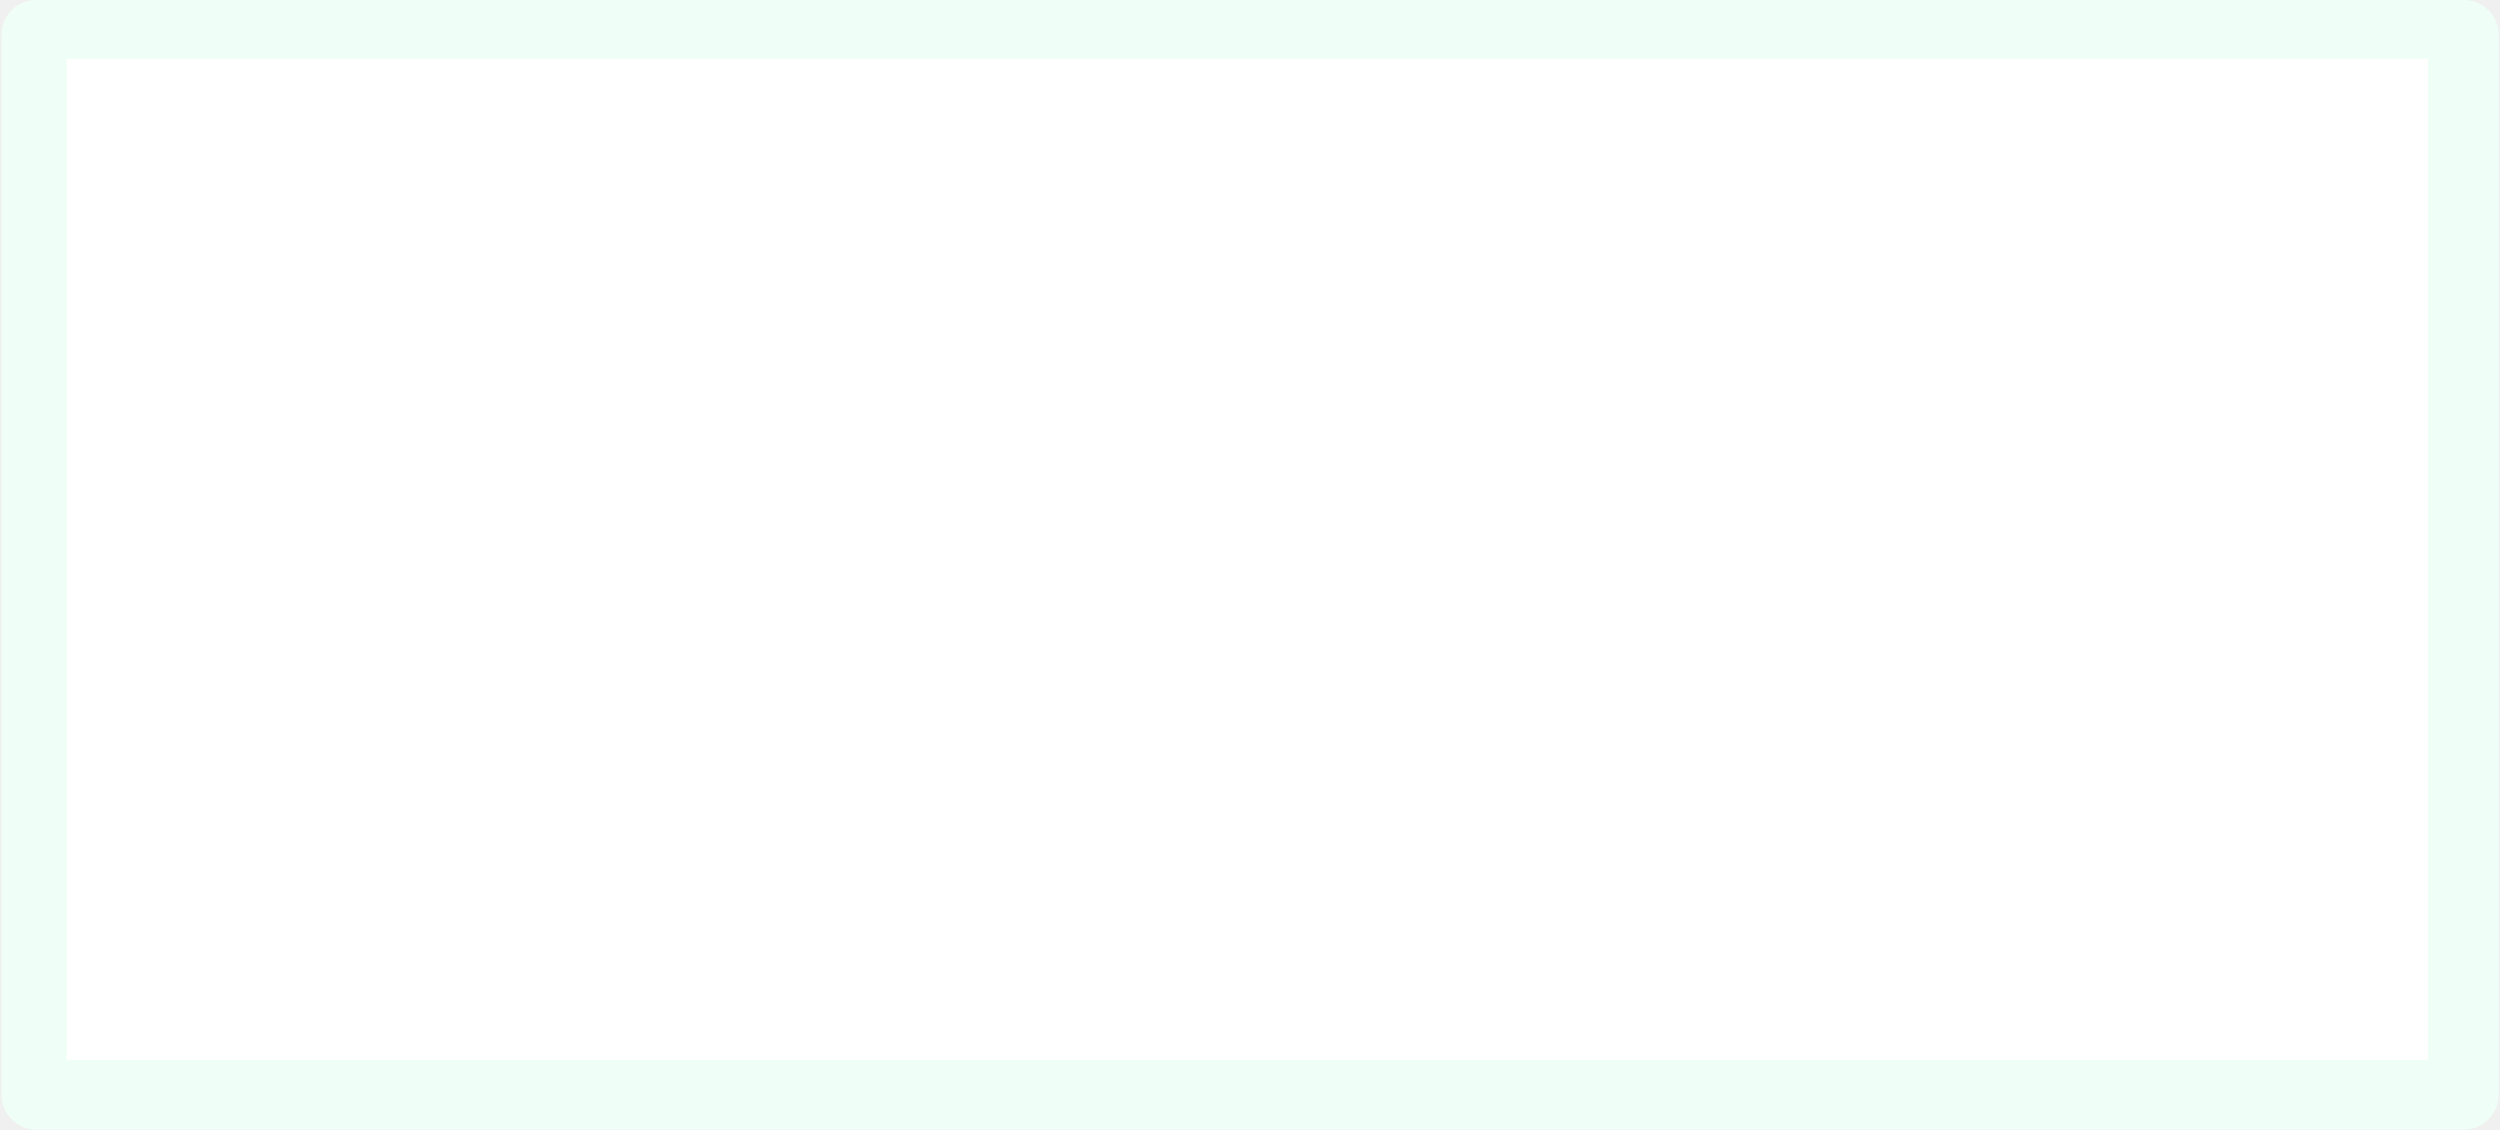
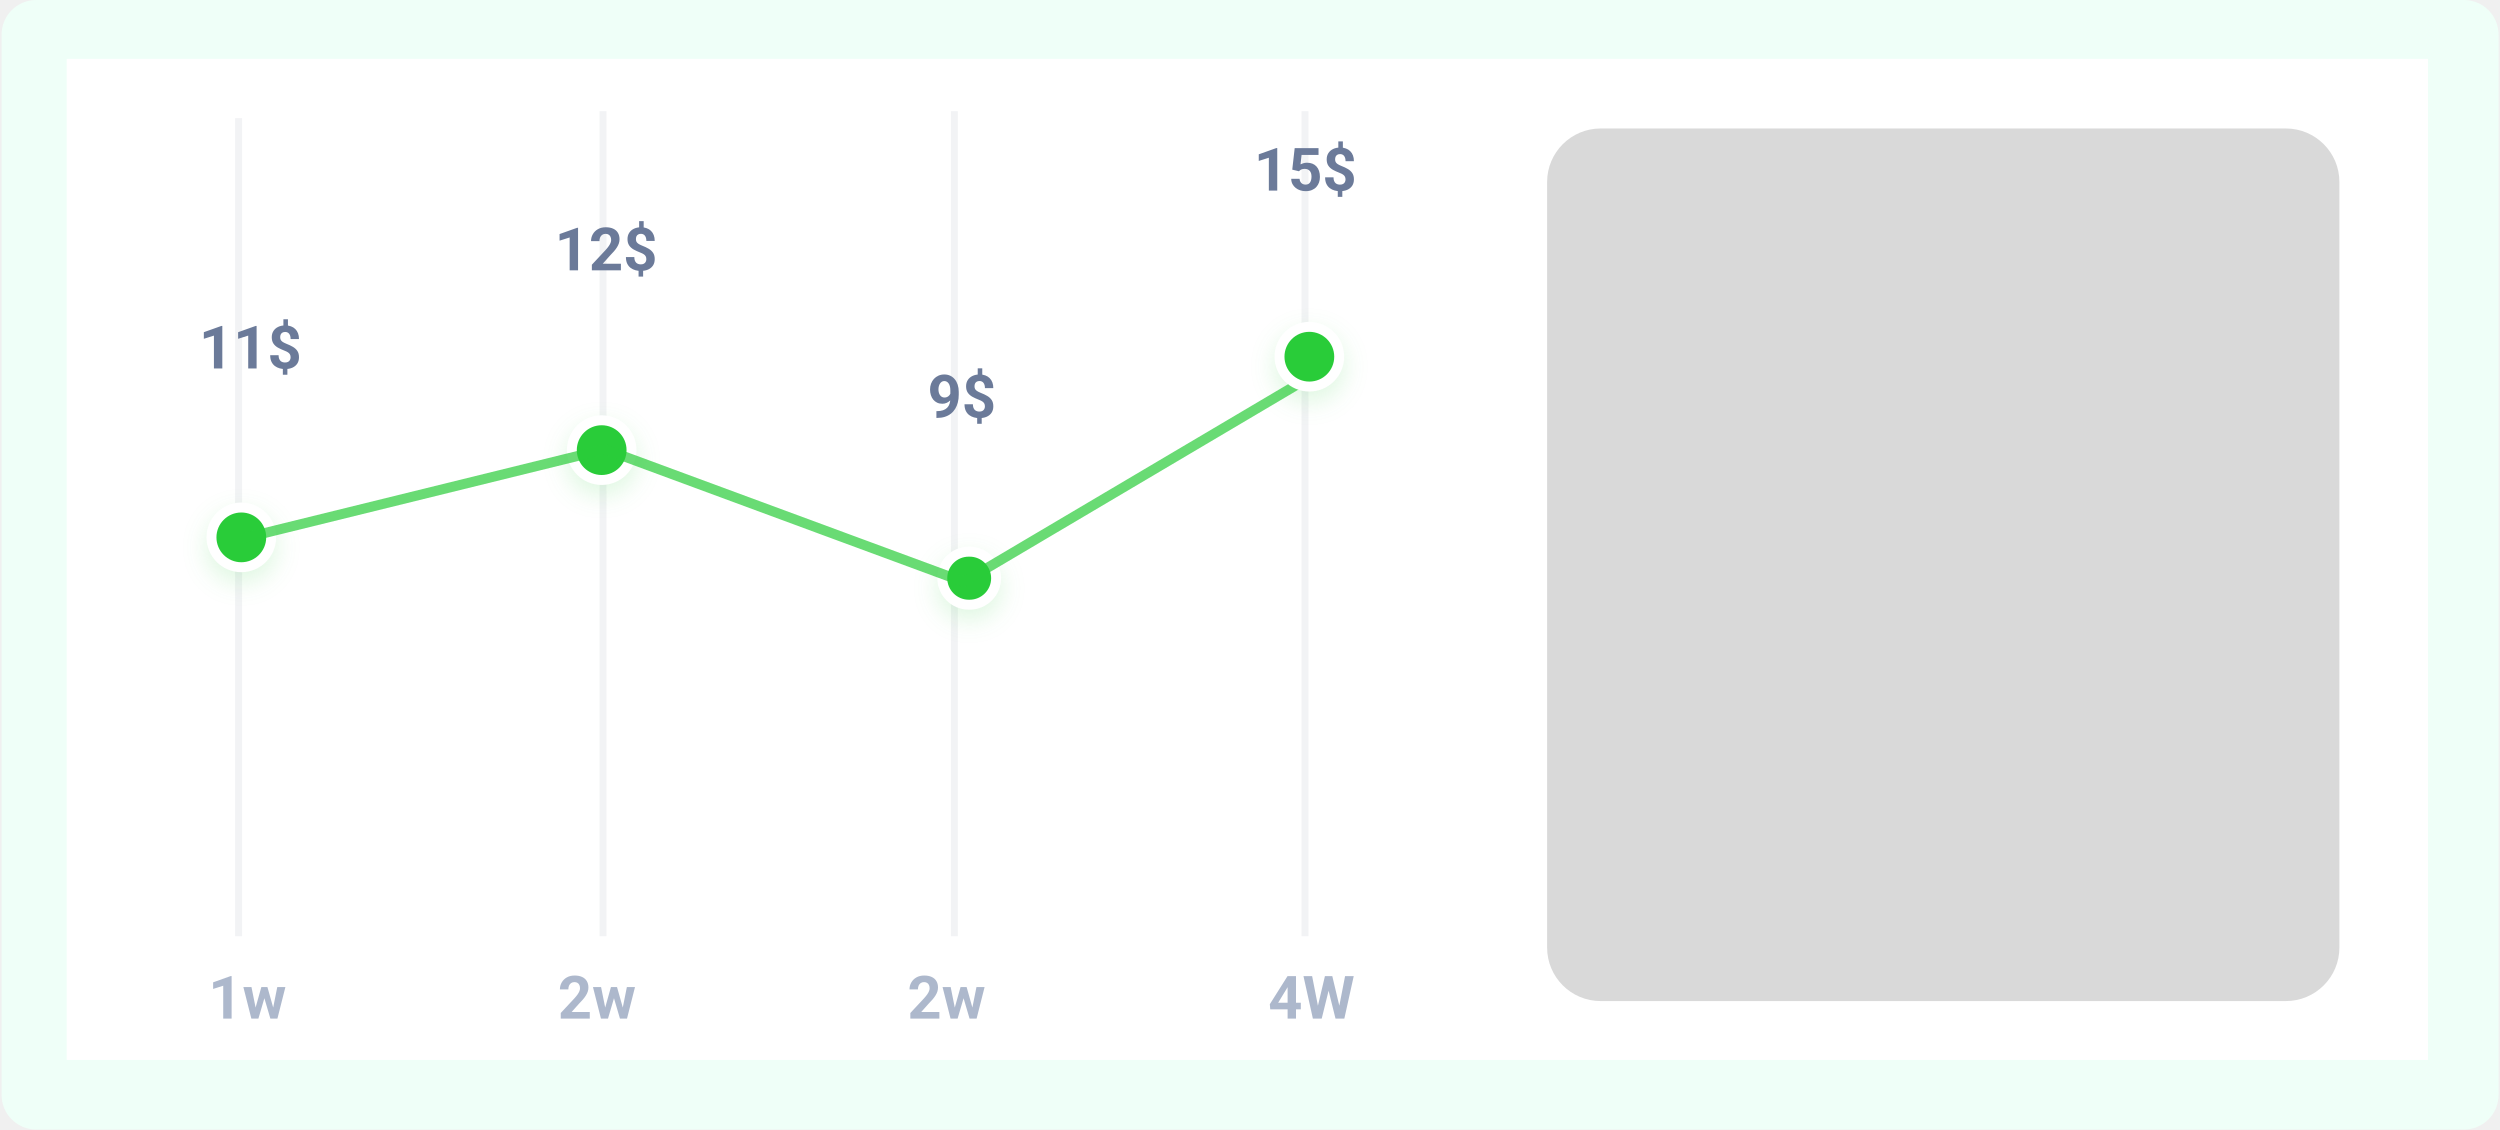
<svg xmlns="http://www.w3.org/2000/svg" width="467" height="211" viewBox="0 0 467 211" fill="none">
  <rect x="0.294" width="466.44" height="211" rx="6.475" fill="#EFFFF8" />
  <rect x="12.462" y="11" width="441.09" height="187" fill="white" />
+   <rect width="1.295" height="152.821" transform="translate(43.9202 22.0657)" fill="#F2F3F5" />
+   <path d="M41.529 60.882V68.827H39.961V62.69L38.077 63.289V62.053L41.361 60.882H41.529ZM47.934 60.882V68.827H46.365V62.69L44.481 63.289V62.053L47.765 60.882H47.934ZM53.788 59.64V61.246H52.938V59.64H53.788ZM53.684 68.533V69.998H52.835V68.533H53.684ZM54.284 66.747C54.284 66.54 54.245 66.364 54.169 66.219C54.097 66.073 53.977 65.945 53.81 65.832C53.646 65.719 53.425 65.611 53.145 65.505C52.673 65.324 52.258 65.131 51.898 64.928C51.542 64.721 51.265 64.465 51.065 64.16C50.865 63.852 50.766 63.461 50.766 62.989C50.766 62.539 50.873 62.149 51.087 61.818C51.301 61.488 51.597 61.234 51.974 61.056C52.356 60.874 52.799 60.784 53.303 60.784C53.688 60.784 54.037 60.842 54.349 60.958C54.661 61.071 54.93 61.237 55.155 61.459C55.38 61.677 55.553 61.944 55.672 62.26C55.792 62.575 55.852 62.937 55.852 63.343H54.289C54.289 63.125 54.265 62.933 54.218 62.766C54.171 62.599 54.102 62.459 54.011 62.347C53.924 62.234 53.819 62.151 53.695 62.096C53.572 62.038 53.436 62.009 53.287 62.009C53.066 62.009 52.884 62.053 52.742 62.14C52.601 62.227 52.497 62.345 52.432 62.494C52.37 62.639 52.339 62.806 52.339 62.995C52.339 63.18 52.372 63.341 52.437 63.479C52.506 63.617 52.624 63.744 52.791 63.861C52.958 63.973 53.187 64.089 53.478 64.209C53.95 64.391 54.363 64.587 54.719 64.797C55.075 65.008 55.353 65.266 55.553 65.57C55.752 65.876 55.852 66.264 55.852 66.736C55.852 67.204 55.743 67.604 55.525 67.934C55.307 68.261 55.002 68.511 54.61 68.686C54.218 68.856 53.764 68.942 53.249 68.942C52.915 68.942 52.583 68.898 52.252 68.811C51.922 68.72 51.622 68.575 51.354 68.375C51.085 68.175 50.871 67.91 50.711 67.58C50.551 67.246 50.471 66.836 50.471 66.349H52.04C52.04 66.614 52.074 66.836 52.143 67.014C52.212 67.188 52.303 67.328 52.416 67.433C52.532 67.535 52.663 67.607 52.808 67.651C52.953 67.694 53.1 67.716 53.249 67.716C53.481 67.716 53.672 67.674 53.821 67.591C53.973 67.507 54.087 67.393 54.164 67.248C54.244 67.099 54.284 66.932 54.284 66.747Z" fill="#6B7A99" />
+   <path d="M43.266 182.326V190.271H41.697V184.134L39.813 184.733V183.497L43.097 182.326H43.266ZM47.595 188.746L48.82 184.379H49.817L49.495 186.094L48.27 190.271H47.437L47.595 188.746ZM46.974 184.379L47.851 188.741L47.933 190.271H46.952L45.46 184.379H46.974ZM50.939 188.67L51.794 184.379H53.313L51.821 190.271H50.846L50.939 188.67ZM49.953 184.379L51.173 188.714L51.342 190.271H50.503L49.278 186.1L48.967 184.379H49.953Z" fill="#ADB8CC" />
+   <g filter="url(#filter0_d_242_112)">
+     <rect x="39.502" y="94.804" width="11.153" height="11.153" rx="5.577" fill="#29CC39" />
+     <rect x="39.502" y="94.804" width="11.153" height="11.153" rx="5.577" stroke="white" stroke-width="1.859" />
+   </g>
+   <rect width="1.295" height="154.117" transform="translate(111.996 20.7708)" fill="#F2F3F5" />
+   <g filter="url(#filter1_d_242_112)">
+     <rect x="106.816" y="78.507" width="11.153" height="11.153" rx="5.577" fill="#29CC39" />
+     <rect x="106.816" y="78.507" width="11.153" height="11.153" rx="5.577" stroke="white" stroke-width="1.859" />
+   </g>
+   <path d="M110.171 189.046V190.271H104.747V189.226L107.312 186.475C107.57 186.189 107.773 185.936 107.922 185.719C108.071 185.497 108.178 185.299 108.244 185.125C108.313 184.947 108.347 184.778 108.347 184.618C108.347 184.379 108.307 184.174 108.227 184.003C108.147 183.829 108.029 183.694 107.873 183.6C107.721 183.506 107.532 183.459 107.307 183.459C107.067 183.459 106.86 183.517 106.686 183.633C106.516 183.749 106.385 183.911 106.294 184.117C106.207 184.324 106.163 184.559 106.163 184.82H104.589C104.589 184.348 104.702 183.916 104.927 183.524C105.152 183.128 105.47 182.814 105.88 182.582C106.29 182.346 106.777 182.228 107.34 182.228C107.895 182.228 108.363 182.319 108.745 182.5C109.13 182.678 109.42 182.936 109.616 183.273C109.816 183.607 109.916 184.007 109.916 184.471C109.916 184.733 109.874 184.989 109.79 185.239C109.707 185.486 109.587 185.733 109.431 185.98C109.278 186.223 109.093 186.47 108.875 186.721C108.658 186.971 108.416 187.231 108.151 187.499L106.773 189.046H110.171ZM112.9 188.746L114.125 184.379H115.122L114.8 186.094L113.575 190.271H112.742L112.9 188.746ZM112.279 184.379L113.156 188.741L113.237 190.271H112.257L110.765 184.379H112.279ZM116.244 188.67L117.099 184.379H118.618L117.126 190.271H116.151L116.244 188.67ZM115.258 184.379L116.478 188.714L116.647 190.271H115.808L114.583 186.1L114.272 184.379H115.258Z" fill="#ADB8CC" />
+   <path d="M107.98 42.55V50.496H106.412V44.358L104.527 44.957V43.721L107.811 42.55H107.98ZM115.985 49.27V50.496H110.561V49.45L113.126 46.7C113.384 46.413 113.587 46.161 113.736 45.943C113.885 45.722 113.992 45.524 114.057 45.349C114.126 45.172 114.161 45.003 114.161 44.843C114.161 44.603 114.121 44.398 114.041 44.228C113.961 44.053 113.843 43.919 113.687 43.825C113.535 43.73 113.346 43.683 113.121 43.683C112.881 43.683 112.674 43.741 112.5 43.857C112.329 43.974 112.199 44.135 112.108 44.342C112.021 44.549 111.977 44.783 111.977 45.045H110.403C110.403 44.573 110.516 44.141 110.741 43.748C110.966 43.353 111.284 43.039 111.694 42.806C112.104 42.57 112.591 42.452 113.153 42.452C113.709 42.452 114.177 42.543 114.559 42.725C114.943 42.903 115.234 43.16 115.43 43.498C115.63 43.832 115.729 44.231 115.729 44.696C115.729 44.957 115.688 45.213 115.604 45.464C115.521 45.711 115.401 45.958 115.245 46.205C115.092 46.448 114.907 46.695 114.689 46.945C114.471 47.196 114.23 47.455 113.965 47.724L112.587 49.27H115.985ZM120.239 41.309V42.915H119.389V41.309H120.239ZM120.135 50.202V51.667H119.285V50.202H120.135ZM120.734 48.416C120.734 48.209 120.696 48.032 120.62 47.887C120.547 47.742 120.427 47.613 120.26 47.501C120.097 47.388 119.875 47.279 119.596 47.174C119.124 46.992 118.708 46.8 118.349 46.597C117.993 46.39 117.715 46.134 117.516 45.829C117.316 45.52 117.216 45.13 117.216 44.658C117.216 44.208 117.323 43.817 117.537 43.487C117.752 43.157 118.047 42.903 118.425 42.725C118.806 42.543 119.249 42.452 119.754 42.452C120.139 42.452 120.487 42.51 120.799 42.627C121.112 42.739 121.38 42.906 121.605 43.128C121.831 43.346 122.003 43.612 122.123 43.928C122.243 44.244 122.302 44.605 122.302 45.012H120.74C120.74 44.794 120.716 44.602 120.669 44.435C120.622 44.268 120.553 44.128 120.462 44.015C120.375 43.903 120.269 43.819 120.146 43.765C120.022 43.707 119.886 43.678 119.737 43.678C119.516 43.678 119.334 43.721 119.193 43.808C119.051 43.895 118.948 44.014 118.882 44.162C118.821 44.308 118.79 44.475 118.79 44.663C118.79 44.849 118.823 45.01 118.888 45.148C118.957 45.286 119.075 45.413 119.242 45.529C119.409 45.642 119.638 45.758 119.928 45.878C120.4 46.059 120.814 46.255 121.17 46.466C121.526 46.676 121.803 46.934 122.003 47.239C122.203 47.544 122.302 47.933 122.302 48.405C122.302 48.873 122.194 49.272 121.976 49.603C121.758 49.929 121.453 50.18 121.061 50.354C120.669 50.525 120.215 50.61 119.699 50.61C119.365 50.61 119.033 50.567 118.703 50.48C118.372 50.389 118.073 50.243 117.804 50.044C117.536 49.844 117.321 49.579 117.162 49.249C117.002 48.915 116.922 48.505 116.922 48.018H118.49C118.49 48.283 118.525 48.505 118.594 48.682C118.663 48.857 118.754 48.996 118.866 49.102C118.982 49.203 119.113 49.276 119.258 49.319C119.403 49.363 119.551 49.385 119.699 49.385C119.932 49.385 120.122 49.343 120.271 49.26C120.424 49.176 120.538 49.062 120.614 48.917C120.694 48.768 120.734 48.601 120.734 48.416Z" fill="#6B7A99" />
+   <rect width="1.295" height="154.117" transform="translate(177.632 20.7708)" fill="#F2F3F5" />
+   <path d="M175.476 189.046V190.271H170.052V189.226L172.617 186.475C172.875 186.189 173.078 185.936 173.227 185.719C173.376 185.497 173.483 185.299 173.548 185.125C173.617 184.947 173.652 184.778 173.652 184.618C173.652 184.379 173.612 184.174 173.532 184.003C173.452 183.829 173.334 183.694 173.178 183.6C173.026 183.506 172.837 183.459 172.612 183.459C172.372 183.459 172.165 183.517 171.991 183.633C171.82 183.749 171.689 183.911 171.599 184.117C171.512 184.324 171.468 184.559 171.468 184.82H169.894C169.894 184.348 170.007 183.916 170.232 183.524C170.457 183.128 170.775 182.814 171.185 182.582C171.595 182.346 172.082 182.228 172.644 182.228C173.2 182.228 173.668 182.319 174.049 182.5C174.434 182.678 174.725 182.936 174.921 183.273C175.12 183.607 175.22 184.007 175.22 184.471C175.22 184.733 175.178 184.989 175.095 185.239C175.011 185.486 174.892 185.733 174.736 185.98C174.583 186.223 174.398 186.47 174.18 186.721C173.962 186.971 173.721 187.231 173.456 187.499L172.078 189.046H175.476ZM178.205 188.746L179.43 184.379H180.426L180.105 186.094L178.88 190.271H178.047L178.205 188.746ZM177.584 184.379L178.46 188.741L178.542 190.271H177.562L176.07 184.379H177.584ZM181.548 188.67L182.403 184.379H183.923L182.43 190.271H181.456L181.548 188.67ZM180.563 184.379L181.782 188.714L181.951 190.271H181.113L179.887 186.1L179.577 184.379H180.563Z" fill="#ADB8CC" />
+   <path d="M174.921 76.8H175.024C175.46 76.8 175.834 76.747 176.146 76.642C176.462 76.533 176.721 76.377 176.925 76.174C177.128 75.971 177.279 75.722 177.377 75.428C177.475 75.13 177.524 74.792 177.524 74.415V72.912C177.524 72.625 177.495 72.373 177.437 72.155C177.382 71.937 177.302 71.757 177.197 71.616C177.095 71.47 176.975 71.362 176.837 71.289C176.703 71.216 176.554 71.18 176.391 71.18C176.217 71.18 176.062 71.224 175.928 71.311C175.794 71.394 175.679 71.508 175.585 71.654C175.494 71.799 175.423 71.966 175.373 72.155C175.325 72.34 175.302 72.534 175.302 72.737C175.302 72.941 175.325 73.135 175.373 73.32C175.42 73.502 175.491 73.663 175.585 73.805C175.679 73.943 175.797 74.053 175.939 74.137C176.08 74.217 176.248 74.257 176.44 74.257C176.625 74.257 176.79 74.222 176.935 74.153C177.084 74.081 177.21 73.986 177.311 73.87C177.417 73.754 177.496 73.625 177.551 73.484C177.609 73.342 177.638 73.198 177.638 73.053L178.155 73.337C178.155 73.591 178.101 73.841 177.992 74.088C177.883 74.335 177.731 74.56 177.535 74.763C177.342 74.963 177.119 75.123 176.865 75.243C176.611 75.362 176.338 75.422 176.048 75.422C175.678 75.422 175.349 75.355 175.062 75.221C174.775 75.083 174.532 74.894 174.332 74.654C174.136 74.411 173.987 74.128 173.886 73.805C173.784 73.482 173.733 73.131 173.733 72.754C173.733 72.369 173.795 72.008 173.919 71.67C174.046 71.332 174.225 71.035 174.458 70.777C174.694 70.519 174.975 70.318 175.302 70.172C175.632 70.024 175.999 69.949 176.402 69.949C176.805 69.949 177.171 70.027 177.502 70.183C177.832 70.34 178.115 70.561 178.351 70.848C178.587 71.131 178.769 71.47 178.896 71.866C179.027 72.262 179.092 72.701 179.092 73.184V73.729C179.092 74.244 179.036 74.723 178.923 75.166C178.814 75.609 178.649 76.01 178.428 76.37C178.21 76.726 177.938 77.031 177.611 77.285C177.288 77.539 176.912 77.733 176.483 77.867C176.055 78.002 175.576 78.069 175.046 78.069H174.921V76.8ZM183.487 68.806V70.412H182.637V68.806H183.487ZM183.383 77.699V79.163H182.534V77.699H183.383ZM183.982 75.912C183.982 75.705 183.944 75.529 183.868 75.384C183.795 75.239 183.676 75.11 183.509 74.998C183.345 74.885 183.124 74.776 182.844 74.671C182.372 74.489 181.957 74.297 181.597 74.094C181.241 73.886 180.964 73.631 180.764 73.326C180.564 73.017 180.464 72.627 180.464 72.155C180.464 71.705 180.571 71.314 180.786 70.984C181 70.653 181.296 70.399 181.673 70.222C182.055 70.04 182.498 69.949 183.002 69.949C183.387 69.949 183.736 70.007 184.048 70.123C184.36 70.236 184.629 70.403 184.854 70.624C185.079 70.842 185.251 71.109 185.371 71.425C185.491 71.741 185.551 72.102 185.551 72.509H183.988C183.988 72.291 183.964 72.099 183.917 71.931C183.87 71.764 183.801 71.625 183.71 71.512C183.623 71.4 183.518 71.316 183.394 71.262C183.271 71.204 183.135 71.174 182.986 71.174C182.764 71.174 182.583 71.218 182.441 71.305C182.3 71.392 182.196 71.51 182.131 71.659C182.069 71.804 182.038 71.971 182.038 72.16C182.038 72.345 182.071 72.507 182.136 72.645C182.205 72.783 182.323 72.91 182.49 73.026C182.657 73.139 182.886 73.255 183.176 73.375C183.648 73.556 184.062 73.752 184.418 73.963C184.774 74.173 185.052 74.431 185.251 74.736C185.451 75.041 185.551 75.43 185.551 75.901C185.551 76.37 185.442 76.769 185.224 77.1C185.006 77.426 184.701 77.677 184.309 77.851C183.917 78.022 183.463 78.107 182.948 78.107C182.614 78.107 182.281 78.064 181.951 77.976C181.621 77.886 181.321 77.74 181.053 77.541C180.784 77.341 180.57 77.076 180.41 76.746C180.25 76.412 180.17 76.001 180.17 75.515H181.739C181.739 75.78 181.773 76.001 181.842 76.179C181.911 76.353 182.002 76.493 182.114 76.599C182.231 76.7 182.361 76.773 182.507 76.816C182.652 76.86 182.799 76.882 182.948 76.882C183.18 76.882 183.371 76.84 183.52 76.757C183.672 76.673 183.786 76.559 183.863 76.413C183.942 76.264 183.982 76.097 183.982 75.912Z" fill="#6B7A99" />
+   <g filter="url(#filter2_d_242_112)">
+     <rect x="176.019" y="103.054" width="10.055" height="9.904" rx="4.952" fill="#29CC39" />
+     <rect x="176.019" y="103.054" width="10.055" height="9.904" rx="4.952" stroke="white" stroke-width="1.859" />
+   </g>
+   <path opacity="0.7" d="M45.943 100.433L112.979 83.927L180.014 108.686L245.608 69.891" stroke="#29CC39" stroke-width="1.859" stroke-linecap="round" stroke-linejoin="round" />
+   <rect width="1.295" height="154.117" transform="translate(243.125 20.7708)" fill="#F2F3F5" />
+   <g filter="url(#filter3_d_242_112)">
+     <rect x="239.01" y="61.056" width="11.153" height="11.153" rx="5.577" fill="#29CC39" />
+     <rect x="239.01" y="61.056" width="11.153" height="11.153" rx="5.577" stroke="white" stroke-width="1.859" />
+   </g>
+   <path d="M242.992 187.309V188.539H237.279L237.203 187.586L240.509 182.342H241.756L240.405 184.602L238.76 187.309H242.992ZM242.093 182.342V190.271H240.525V182.342H242.093ZM245.916 189.013L247.496 182.342H248.378L248.579 183.453L246.897 190.271H245.949L245.916 189.013ZM245.105 182.342L246.412 189.013L246.303 190.271H245.246L243.487 182.342H245.105ZM249.968 188.986L251.259 182.342H252.876L251.123 190.271H250.066L249.968 188.986ZM248.873 182.342L250.464 189.04L250.42 190.271H249.472L247.779 183.448L247.997 182.342H248.873Z" fill="#ADB8CC" />
+   <path d="M238.589 27.656V35.602H237.021V29.464L235.137 30.063V28.827L238.421 27.656H238.589ZM242.647 31.991L241.394 31.692L241.846 27.673H246.301V28.942H243.137L242.941 30.701C243.046 30.639 243.206 30.573 243.42 30.505C243.634 30.432 243.874 30.396 244.139 30.396C244.524 30.396 244.865 30.456 245.163 30.575C245.46 30.695 245.713 30.869 245.92 31.098C246.13 31.327 246.29 31.606 246.399 31.937C246.508 32.267 246.562 32.641 246.562 33.059C246.562 33.411 246.508 33.747 246.399 34.066C246.29 34.382 246.125 34.665 245.903 34.916C245.682 35.163 245.404 35.357 245.07 35.498C244.736 35.64 244.34 35.711 243.883 35.711C243.542 35.711 243.211 35.66 242.892 35.558C242.576 35.457 242.291 35.306 242.037 35.106C241.786 34.907 241.585 34.665 241.432 34.382C241.283 34.095 241.205 33.768 241.198 33.402H242.756C242.777 33.627 242.835 33.821 242.93 33.984C243.028 34.144 243.157 34.268 243.316 34.355C243.476 34.442 243.663 34.485 243.877 34.485C244.077 34.485 244.248 34.447 244.389 34.371C244.531 34.295 244.645 34.19 244.732 34.055C244.82 33.917 244.883 33.758 244.923 33.576C244.967 33.391 244.988 33.191 244.988 32.977C244.988 32.763 244.963 32.569 244.912 32.394C244.861 32.22 244.783 32.069 244.678 31.942C244.573 31.815 244.438 31.717 244.275 31.648C244.115 31.579 243.928 31.545 243.714 31.545C243.424 31.545 243.198 31.59 243.039 31.681C242.883 31.772 242.752 31.875 242.647 31.991ZM250.848 26.415V28.021H249.999V26.415H250.848ZM250.745 35.308V36.773H249.895V35.308H250.745ZM251.344 33.522C251.344 33.315 251.306 33.139 251.229 32.993C251.157 32.848 251.037 32.719 250.87 32.607C250.706 32.494 250.485 32.385 250.205 32.28C249.733 32.098 249.318 31.906 248.958 31.703C248.603 31.496 248.325 31.24 248.125 30.935C247.925 30.626 247.826 30.236 247.826 29.764C247.826 29.314 247.933 28.923 248.147 28.593C248.361 28.263 248.657 28.009 249.035 27.831C249.416 27.649 249.859 27.558 250.363 27.558C250.748 27.558 251.097 27.616 251.409 27.733C251.721 27.845 251.99 28.012 252.215 28.234C252.44 28.451 252.613 28.718 252.732 29.034C252.852 29.35 252.912 29.711 252.912 30.118H251.349C251.349 29.9 251.325 29.708 251.278 29.541C251.231 29.374 251.162 29.234 251.071 29.121C250.984 29.009 250.879 28.925 250.755 28.871C250.632 28.813 250.496 28.784 250.347 28.784C250.126 28.784 249.944 28.827 249.802 28.914C249.661 29.002 249.557 29.119 249.492 29.268C249.43 29.413 249.399 29.581 249.399 29.769C249.399 29.954 249.432 30.116 249.497 30.254C249.566 30.392 249.684 30.519 249.851 30.635C250.018 30.748 250.247 30.864 250.538 30.984C251.01 31.165 251.424 31.361 251.779 31.572C252.135 31.782 252.413 32.04 252.613 32.345C252.812 32.65 252.912 33.039 252.912 33.511C252.912 33.979 252.803 34.378 252.585 34.709C252.367 35.035 252.062 35.286 251.67 35.46C251.278 35.631 250.824 35.716 250.309 35.716C249.975 35.716 249.643 35.673 249.312 35.586C248.982 35.495 248.682 35.349 248.414 35.15C248.145 34.95 247.931 34.685 247.771 34.355C247.611 34.021 247.532 33.61 247.532 33.124H249.1C249.1 33.389 249.134 33.61 249.203 33.788C249.272 33.963 249.363 34.102 249.476 34.208C249.592 34.309 249.723 34.382 249.868 34.425C250.013 34.469 250.16 34.491 250.309 34.491C250.541 34.491 250.732 34.449 250.881 34.366C251.033 34.282 251.148 34.168 251.224 34.023C251.304 33.874 251.344 33.707 251.344 33.522Z" fill="#6B7A99" />
+   <rect x="289" y="24" width="148" height="163" rx="10" fill="#D9D9D9" />
+   <defs>
+     <filter id="filter0_d_242_112" x="33.925" y="91.087" width="22.306" height="22.306" filterUnits="userSpaceOnUse" color-interpolation-filters="sRGB">
+       <feFlood flood-opacity="0" result="BackgroundImageFix" />
+       <feColorMatrix in="SourceAlpha" type="matrix" values="0 0 0 0 0 0 0 0 0 0 0 0 0 0 0 0 0 0 127 0" result="hardAlpha" />
+       <feOffset dy="1.859" />
+       <feGaussianBlur stdDeviation="2.324" />
+       <feColorMatrix type="matrix" values="0 0 0 0 0.161 0 0 0 0 0.8 0 0 0 0 0.224 0 0 0 0.15 0" />
+       <feBlend mode="normal" in2="BackgroundImageFix" result="effect1_dropShadow_242_112" />
+       <feBlend mode="normal" in="SourceGraphic" in2="effect1_dropShadow_242_112" result="shape" />
+     </filter>
+     <filter id="filter1_d_242_112" x="101.24" y="74.79" width="22.306" height="22.306" filterUnits="userSpaceOnUse" color-interpolation-filters="sRGB">
+       <feFlood flood-opacity="0" result="BackgroundImageFix" />
+       <feColorMatrix in="SourceAlpha" type="matrix" values="0 0 0 0 0 0 0 0 0 0 0 0 0 0 0 0 0 0 127 0" result="hardAlpha" />
+       <feOffset dy="1.859" />
+       <feGaussianBlur stdDeviation="2.324" />
+       <feColorMatrix type="matrix" values="0 0 0 0 0.161 0 0 0 0 0.8 0 0 0 0 0.224 0 0 0 0.15 0" />
+       <feBlend mode="normal" in2="BackgroundImageFix" result="effect1_dropShadow_242_112" />
+       <feBlend mode="normal" in="SourceGraphic" in2="effect1_dropShadow_242_112" result="shape" />
+     </filter>
+     <filter id="filter2_d_242_112" x="170.442" y="99.336" width="21.208" height="21.057" filterUnits="userSpaceOnUse" color-interpolation-filters="sRGB">
+       <feFlood flood-opacity="0" result="BackgroundImageFix" />
+       <feColorMatrix in="SourceAlpha" type="matrix" values="0 0 0 0 0 0 0 0 0 0 0 0 0 0 0 0 0 0 127 0" result="hardAlpha" />
+       <feOffset dy="1.859" />
+       <feGaussianBlur stdDeviation="2.324" />
+       <feColorMatrix type="matrix" values="0 0 0 0 0.161 0 0 0 0 0.8 0 0 0 0 0.224 0 0 0 0.15 0" />
+       <feBlend mode="normal" in2="BackgroundImageFix" result="effect1_dropShadow_242_112" />
+       <feBlend mode="normal" in="SourceGraphic" in2="effect1_dropShadow_242_112" result="shape" />
+     </filter>
+     <filter id="filter3_d_242_112" x="233.434" y="57.338" width="22.306" height="22.306" filterUnits="userSpaceOnUse" color-interpolation-filters="sRGB">
+       <feFlood flood-opacity="0" result="BackgroundImageFix" />
+       <feColorMatrix in="SourceAlpha" type="matrix" values="0 0 0 0 0 0 0 0 0 0 0 0 0 0 0 0 0 0 127 0" result="hardAlpha" />
+       <feOffset dy="1.859" />
+       <feGaussianBlur stdDeviation="2.324" />
+       <feColorMatrix type="matrix" values="0 0 0 0 0.161 0 0 0 0 0.8 0 0 0 0 0.224 0 0 0 0.15 0" />
+       <feBlend mode="normal" in2="BackgroundImageFix" result="effect1_dropShadow_242_112" />
+       <feBlend mode="normal" in="SourceGraphic" in2="effect1_dropShadow_242_112" result="shape" />
+     </filter>
+   </defs>
</svg>
